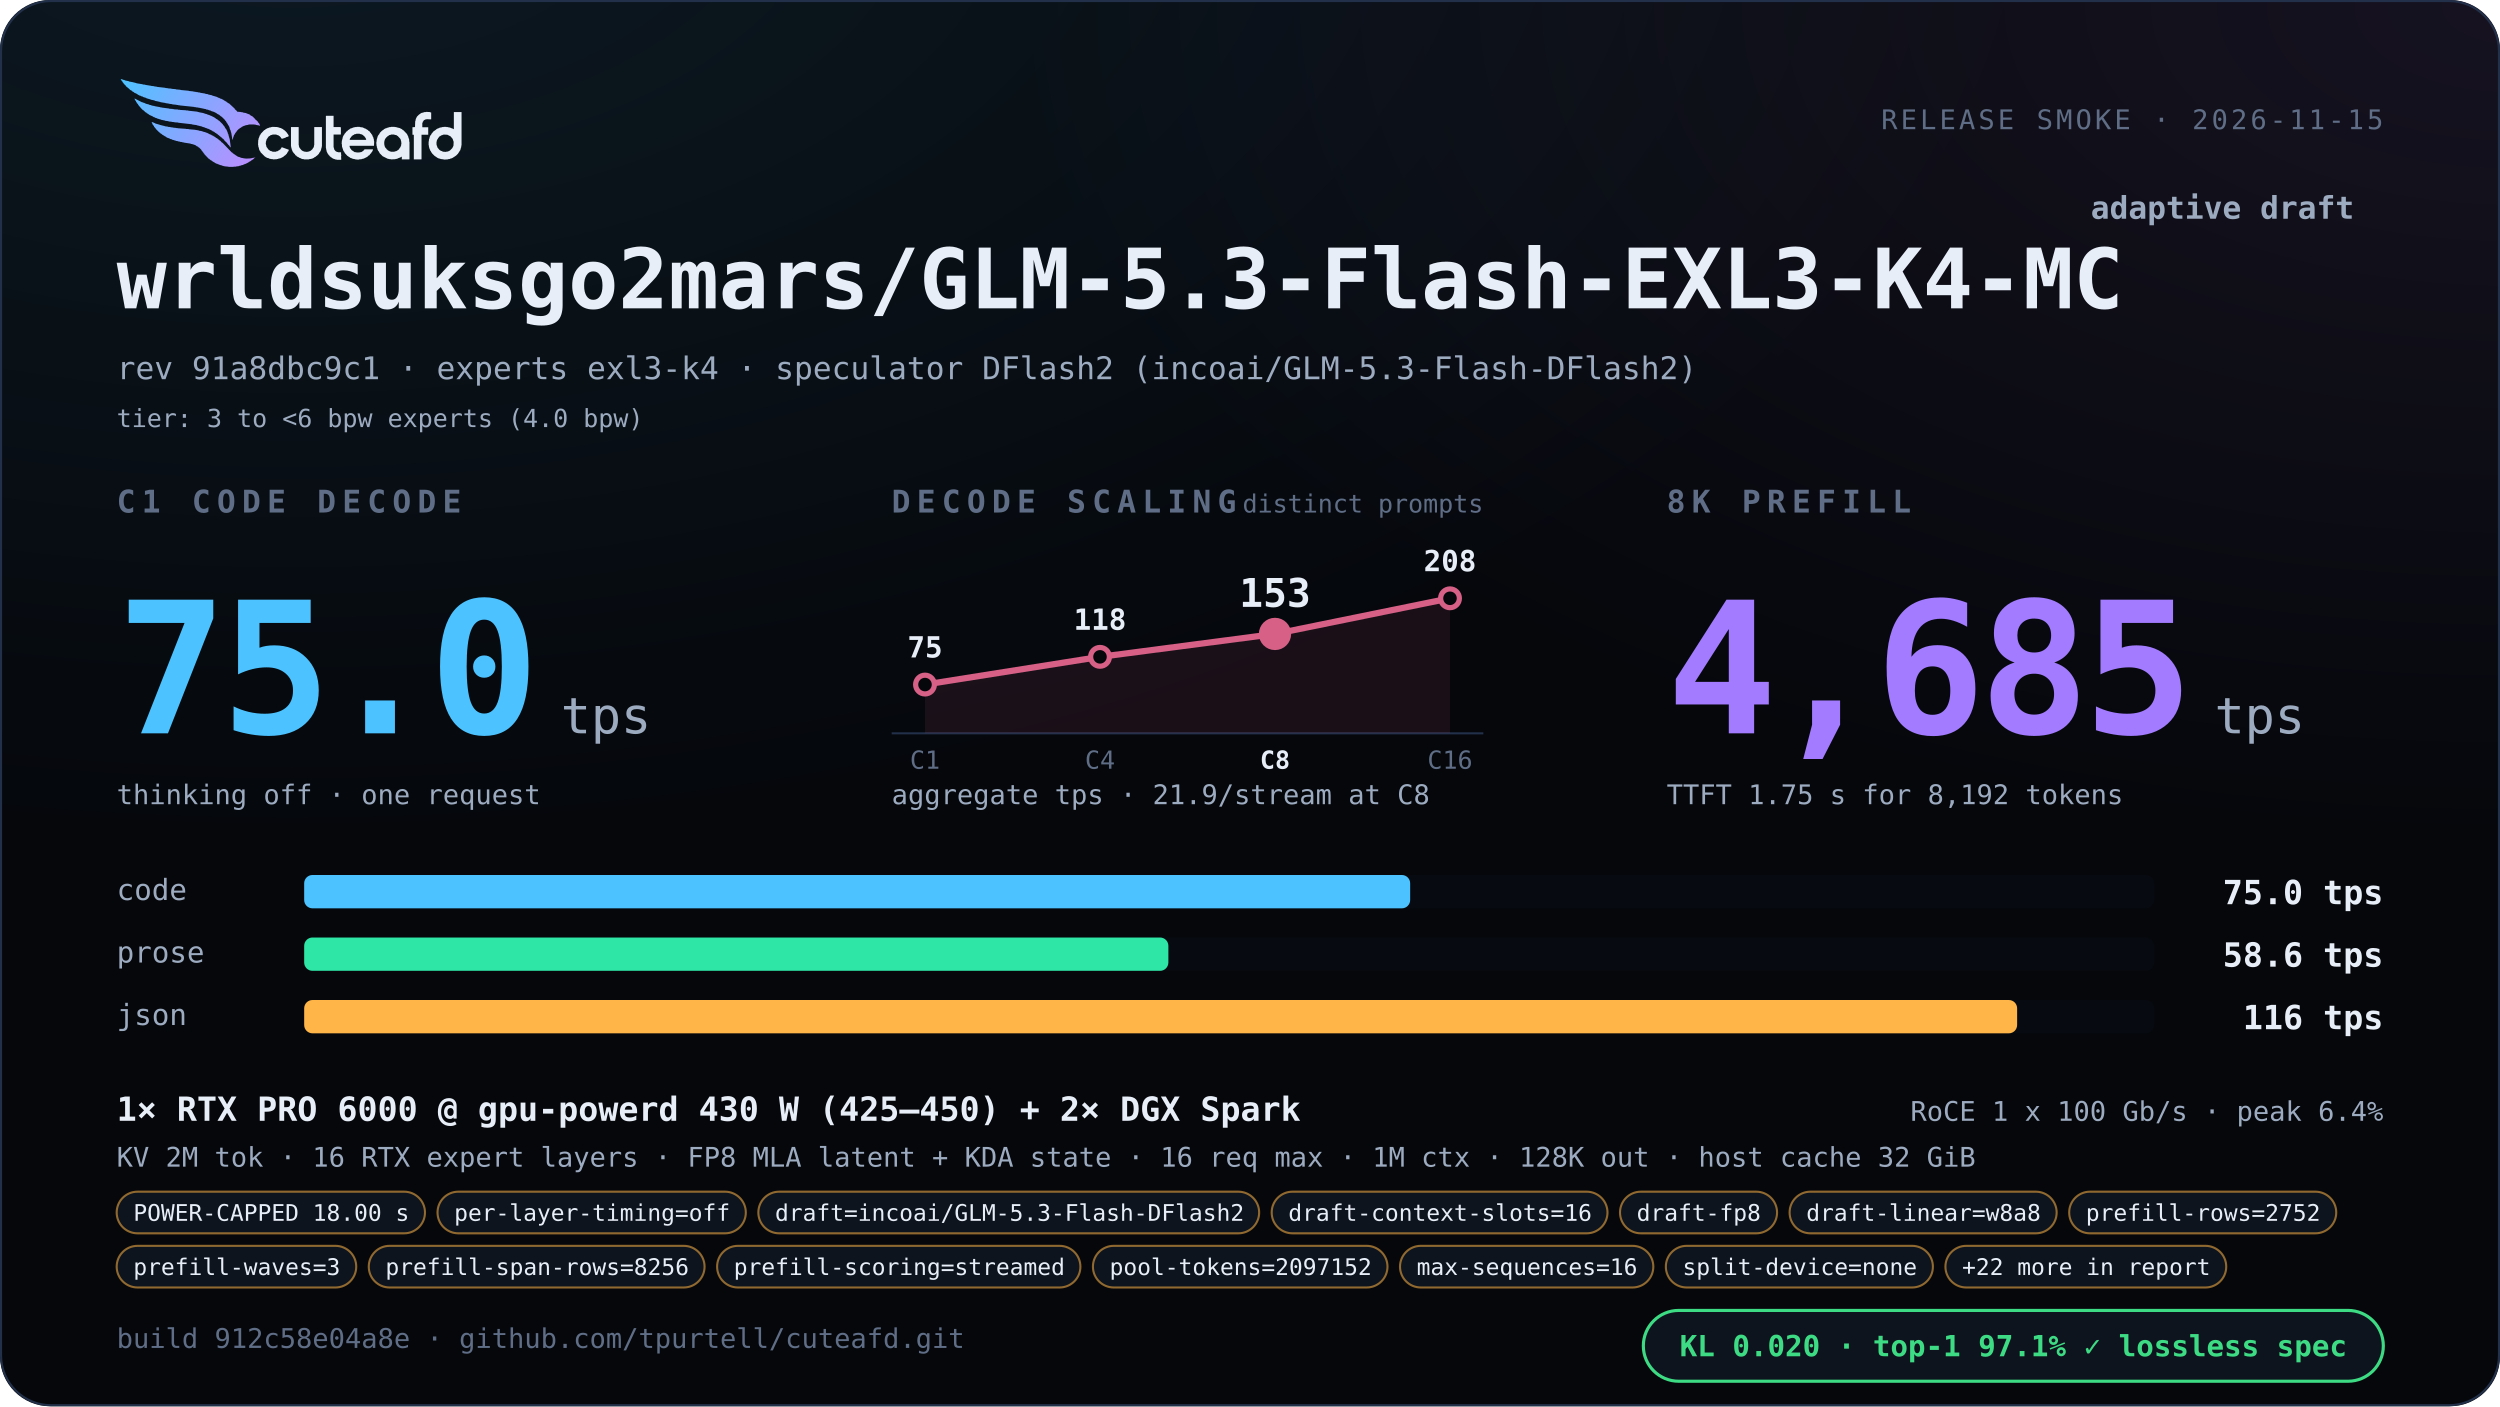
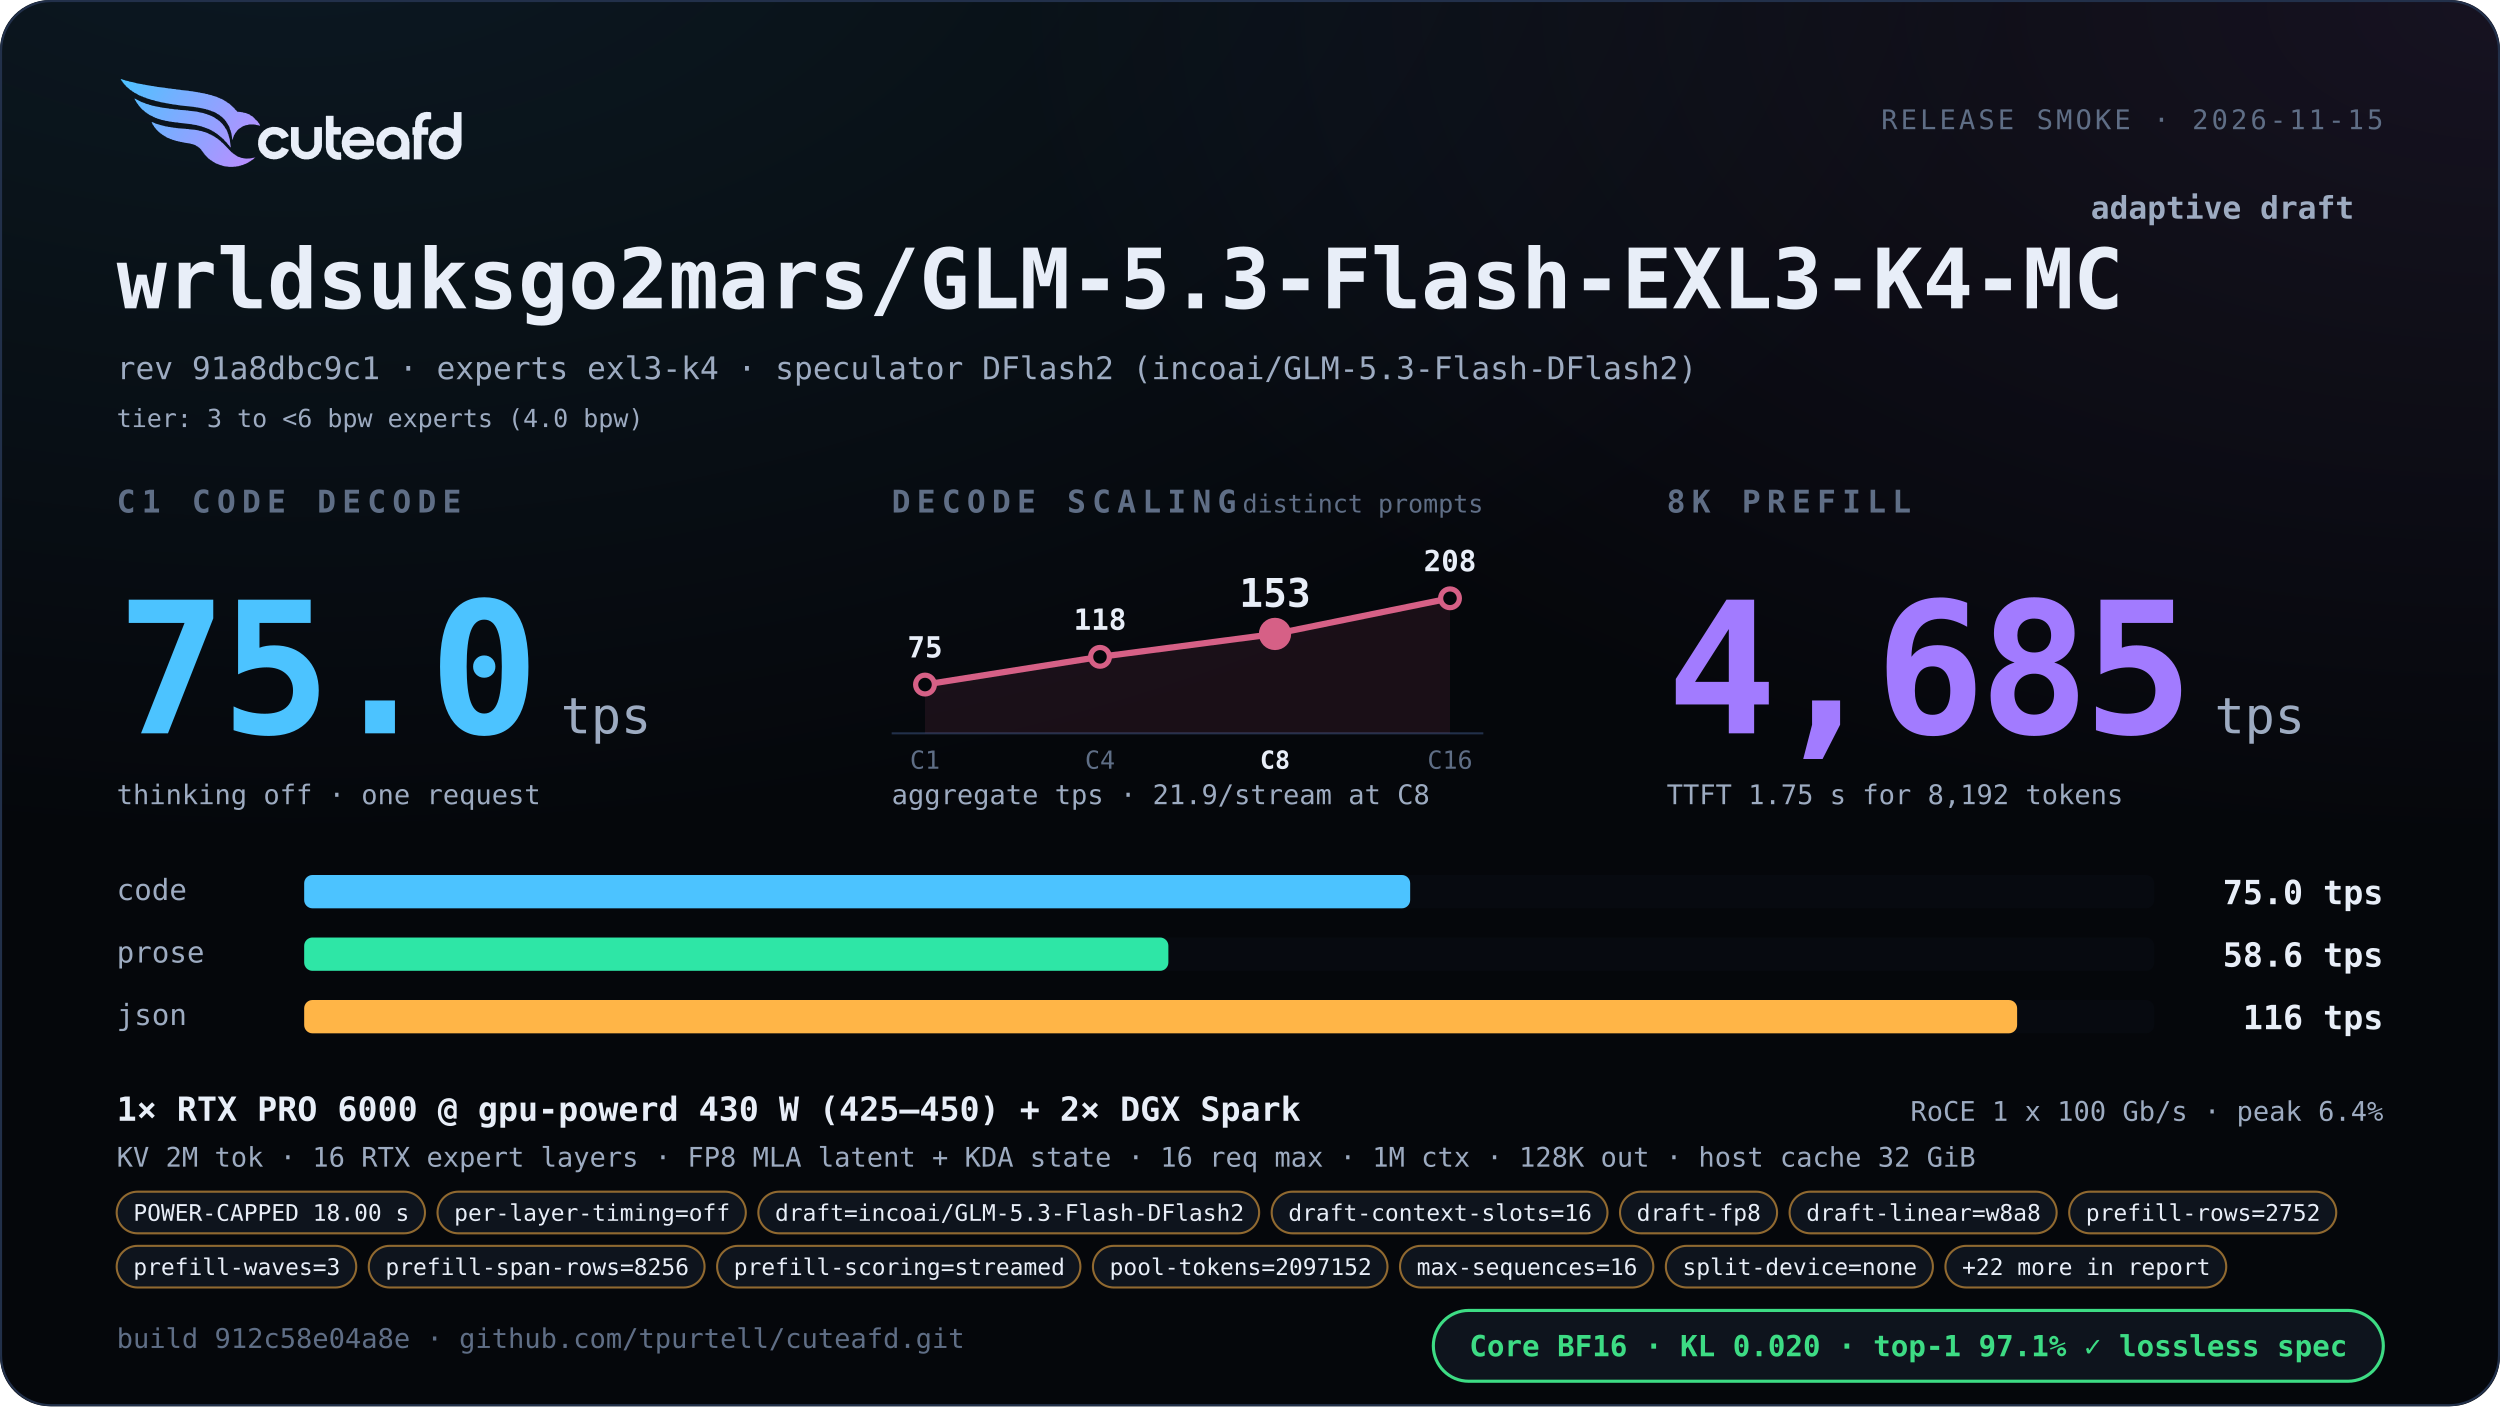
<svg xmlns="http://www.w3.org/2000/svg" width="1200" height="675" viewBox="0 0 1200 675">
  <defs>
    <linearGradient id="accent" x1="0" y1="0" x2="1" y2="0">
      <stop offset="0" stop-color="#4cc3ff" />
      <stop offset="1" stop-color="#c08bff" />
    </linearGradient>
    <pattern id="hazard" width="16" height="16" patternUnits="userSpaceOnUse" patternTransform="rotate(45)">
      <rect width="16" height="16" fill="#120405" />
      <rect width="8" height="16" fill="#ffb547" />
    </pattern>
    <radialGradient id="glow-a" cx="0.12" cy="-0.1" r="0.7">
      <stop offset="0" stop-color="#4cc3ff" stop-opacity="0.10" />
      <stop offset="1" stop-color="#4cc3ff" stop-opacity="0" />
    </radialGradient>
    <radialGradient id="glow-b" cx="1" cy="0" r="0.6">
      <stop offset="0" stop-color="#c08bff" stop-opacity="0.09" />
      <stop offset="1" stop-color="#c08bff" stop-opacity="0" />
    </radialGradient>
  </defs>
  <rect x="0" y="0" width="1200" height="675" rx="24" fill="#05070b" />
  <rect x="0" y="0" width="1200" height="675" rx="24" fill="url(#glow-a)" />
  <rect x="0" y="0" width="1200" height="675" rx="24" fill="url(#glow-b)" />
  <rect x="0.5" y="0.5" width="1199" height="674" rx="24" fill="none" stroke="#22304a" />
  <svg x="56" y="36" width="167.53" height="46" viewBox="81 149 1770 486" preserveAspectRatio="xMinYMid meet">
    <defs>
      <linearGradient id="cuteafd-swift" x1="101" y1="169" x2="808" y2="615" gradientUnits="userSpaceOnUse">
        <stop offset="0" stop-color="#4cc3ff" />
        <stop offset="1" stop-color="#c08bff" />
      </linearGradient>
    </defs>
    <path fill="url(#cuteafd-swift)" fill-rule="evenodd" d="M101 169L115 173 115 174 119 174 125 177 141 180 144 182 166 186 166 187 170 187 170 188 174 188 174 189 178 189 182 191 213 196 213 197 225 198 225 199 230 199 230 200 236 200 236 201 242 201 242 202 248 202 248 203 254 203 254 204 272 206 272 207 278 207 278 208 284 208 284 209 328 214 328 215 334 215 334 216 342 216 342 217 359 218 359 219 382 221 382 222 405 224 405 225 447 229 447 230 468 232 468 233 474 233 474 234 480 234 480 235 486 235 486 236 493 236 493 237 504 238 504 239 529 243 533 245 543 246 546 248 565 252 565 253 589 260 591 262 594 262 598 265 601 265 607 269 610 269 624 276 625 278 631 280 632 282 636 283 641 288 643 288 644 290 652 294 680 320 680 322 690 331 692 335 714 337 714 338 720 338 724 340 737 342 737 343 740 343 742 345 745 345 747 347 750 347 756 350 760 354 770 359 784 373 784 375 788 377 798 387 798 389 803 394 808 404 808 407 804 405 787 402 787 401 780 401 780 400 753 400 753 401 747 401 747 402 734 404 734 405 731 405 729 407 726 407 714 413 713 415 705 419 703 422 701 422 691 432 691 434 687 437 687 439 684 441 684 443 682 444 680 450 678 451 675 457 675 460 673 462 670 475 668 478 662 441 661 441 659 431 655 423 653 414 648 404 646 403 644 397 642 396 641 392 639 391 635 383 631 380 631 378 613 360 611 360 601 351 589 345 588 343 574 336 561 332 559 330 556 330 556 329 553 329 553 328 550 328 544 325 536 324 533 322 521 320 521 319 516 319 516 318 511 318 511 317 506 317 506 316 501 316 501 315 495 315 495 314 482 313 482 312 475 312 475 311 399 303 399 302 392 302 392 301 385 301 385 300 363 298 363 297 347 295 347 294 340 294 340 293 329 292 329 291 304 287 300 285 295 285 295 284 275 280 273 278 253 274 253 273 232 267 230 265 216 261 212 258 206 257 202 254 199 254 187 248 186 246 169 238 168 236 160 232 158 229 150 225 141 216 139 216 133 209 131 209 128 206 128 204 120 197 120 195 115 191 115 189 112 187 110 182 107 180 107 178 105 177ZM172 268L209 287 212 287 214 289 220 290 230 295 243 298 249 301 253 301 256 303 260 303 263 305 273 306 273 307 301 312 301 313 308 313 308 314 347 319 347 320 365 321 365 322 372 322 372 323 392 324 392 325 401 325 401 326 433 328 433 329 444 329 444 330 490 335 494 337 499 337 499 338 521 342 524 344 528 344 528 345 540 348 542 350 551 352 555 355 558 355 578 365 579 367 581 367 582 369 584 369 585 371 593 375 595 378 597 378 599 381 601 381 620 400 620 402 624 405 624 407 627 409 632 419 636 423 642 435 642 438 644 440 645 446 647 448 650 461 651 461 651 465 652 465 652 469 654 472 660 517 652 509 652 507 645 501 645 499 641 496 641 494 627 481 627 479 619 471 617 471 611 464 609 464 605 459 603 459 599 454 597 454 590 447 588 447 587 445 585 445 584 443 582 443 575 437 567 434 566 432 546 422 538 420 536 418 530 417 528 415 525 415 525 414 522 414 522 413 519 413 519 412 516 412 510 409 506 409 506 408 502 408 502 407 498 407 498 406 494 406 494 405 490 405 486 403 464 400 464 399 393 391 393 390 374 389 374 388 360 387 360 386 347 385 347 384 342 384 342 383 326 381 326 380 306 376 303 374 299 374 299 373 287 370 285 368 282 368 282 367 279 367 272 363 267 362 266 360 246 351 245 349 243 349 242 347 234 343 232 340 227 338 217 328 215 328 201 314 201 312 194 306 194 304 191 302 189 297 183 291 182 287 180 286 178 280 176 279 172 271ZM258 387L268 390 270 392 273 392 277 395 295 400 295 401 299 401 302 403 306 403 306 404 310 404 310 405 314 405 314 406 318 406 318 407 322 407 326 409 341 411 341 412 354 413 354 414 366 415 366 416 374 416 374 417 382 417 382 418 390 418 390 419 433 422 433 423 446 423 446 424 481 427 481 428 487 428 487 429 493 429 493 430 497 430 501 432 511 433 514 435 518 435 521 437 531 439 533 441 539 442 554 450 561 452 562 454 572 458 573 460 580 463 581 465 583 465 584 467 592 471 594 474 596 474 599 478 601 478 604 482 606 482 615 492 617 492 665 542 667 542 671 547 673 547 675 550 677 550 678 552 680 552 687 558 691 559 692 561 698 564 704 565 706 567 712 568 712 569 725 571 725 572 734 572 734 573 761 572 761 571 767 571 767 570 780 568 783 566 784 568 782 568 773 577 771 577 769 580 767 580 760 586 756 587 755 589 751 590 750 592 734 600 731 600 727 603 724 603 722 605 712 607 712 608 702 610 702 611 686 613 686 614 674 614 674 615 648 615 648 614 627 612 627 611 623 611 623 610 619 610 616 608 603 605 601 603 598 603 596 601 593 601 591 599 588 599 578 594 577 592 571 590 570 588 568 588 567 586 565 586 564 584 556 580 554 577 552 577 550 574 548 574 526 551 526 549 522 546 522 544 517 539 517 537 513 534 510 528 499 517 497 517 494 513 485 509 484 507 476 503 473 503 471 501 467 501 467 500 456 498 456 497 423 492 423 491 418 491 418 490 412 490 412 489 402 488 402 487 393 486 393 485 381 483 378 481 374 481 374 480 362 477 360 475 354 474 345 469 342 469 332 464 331 462 325 460 324 458 320 457 319 455 311 451 309 448 304 446 300 441 298 441 279 422 279 420 274 416 274 414 271 412 270 408 264 401Z" />
    <path fill="#e8eef8" fill-rule="evenodd" d="M1650 336L1670 337 1670 338 1676 339 1676 373 1675 374 1652 373 1652 374 1648 374 1640 378 1637 381 1637 383 1634 385 1632 392 1631 392 1631 413 1632 414 1661 414 1661 452 1627 452 1627 576 1626 577 1588 577 1588 454 1587 452 1581 452 1581 414 1594 413 1595 383 1596 383 1598 372 1604 360 1616 348 1618 348 1622 344 1628 341 1634 340 1634 339 1638 339 1642 337 1650 337ZM1791 337L1830 337 1830 506 1829 506 1828 517 1827 517 1824 529 1822 533 1820 534 1819 538 1817 539 1817 541 1815 542 1815 544 1813 545 1813 547 1801 559 1799 559 1798 561 1796 561 1794 564 1790 565 1789 567 1779 572 1776 572 1770 575 1761 576 1761 577 1740 578 1740 577 1723 575 1723 574 1714 572 1704 567 1703 565 1698 563 1696 560 1694 560 1680 546 1680 544 1677 542 1674 535 1672 534 1670 527 1668 525 1666 516 1665 516 1664 505 1663 505 1663 486 1664 486 1665 474 1666 474 1669 462 1673 454 1675 453 1679 445 1683 442 1683 440 1690 433 1692 433 1695 429 1697 429 1704 423 1712 419 1715 419 1719 416 1731 414 1731 413 1739 413 1739 412 1753 412 1753 413 1761 413 1761 414 1770 415 1770 416 1776 417 1778 419 1781 419 1791 424ZM1143 356L1181 356 1181 413 1217 413 1217 416 1218 416 1218 450 1217 451 1181 451 1181 515 1182 515 1182 520 1183 520 1185 528 1192 536 1194 536 1197 539 1204 540 1204 541 1219 541 1219 553 1220 553 1220 561 1219 561 1220 578 1219 579 1197 579 1197 578 1188 577 1186 575 1183 575 1173 570 1172 568 1167 566 1164 562 1162 562 1161 559 1156 555 1156 553 1153 551 1146 537 1144 526 1143 526 1143 519 1142 519 1142 357ZM870 412L897 413 897 414 901 414 901 415 905 415 907 417 913 418 925 424 930 429 932 429 944 441 944 443 947 445 947 447 949 448 954 458 954 460 951 460 947 463 941 464 937 467 934 467 934 468 918 473 917 470 914 468 914 466 906 458 904 458 903 456 899 454 896 454 890 451 871 451 871 452 862 454 856 459 854 459 849 464 849 466 846 468 844 473 842 474 839 485 838 485 838 492 837 492 837 498 838 498 838 504 839 504 840 511 843 517 845 518 845 520 848 522 848 524 854 530 856 530 857 532 863 535 866 535 872 538 889 538 889 537 898 535 901 532 905 531 907 528 909 528 913 524 913 522 915 521 918 515 954 528 953 533 951 537 949 538 948 542 946 543 944 548 934 558 932 558 926 564 912 571 899 574 899 575 894 575 894 576 874 577 874 576 861 575 861 574 857 574 849 570 846 570 836 565 835 563 833 563 811 541 810 537 808 536 804 528 801 515 800 515 800 511 799 511 799 504 798 504 799 478 800 478 801 470 805 462 805 459 807 455 809 454 810 450 812 449 812 447 829 429 834 427 836 424 848 418 851 418 853 416 864 414 864 413 870 413ZM1298 412L1314 412 1314 413 1329 415 1339 420 1342 420 1345 423 1352 426 1353 428 1355 428 1359 433 1361 433 1366 438 1366 440 1371 444 1371 446 1377 453 1379 460 1382 464 1384 473 1385 473 1386 485 1387 485 1386 508 1262 508 1262 512 1263 512 1263 515 1267 523 1270 525 1270 527 1275 532 1277 532 1278 534 1280 534 1281 536 1283 536 1284 538 1288 540 1297 541 1297 542 1313 542 1313 541 1321 540 1327 537 1328 535 1330 535 1337 528 1337 526 1381 526 1380 531 1376 539 1372 543 1372 545 1365 551 1365 553 1361 557 1359 557 1352 564 1334 573 1324 575 1324 576 1310 577 1310 578 1297 578 1297 577 1290 577 1290 576 1278 574 1278 573 1275 573 1273 571 1270 571 1264 568 1263 566 1259 565 1254 560 1252 560 1238 545 1238 543 1236 542 1235 538 1233 537 1229 529 1229 526 1227 524 1227 520 1224 514 1223 499 1222 499 1223 482 1224 482 1224 477 1225 477 1228 463 1233 453 1235 452 1236 448 1243 441 1243 439 1247 435 1249 435 1255 428 1257 428 1258 426 1260 426 1261 424 1263 424 1264 422 1270 419 1273 419 1281 415 1285 415 1289 413 1298 413ZM1472 412L1491 412 1491 413 1498 413 1498 414 1503 414 1503 415 1516 418 1528 424 1533 429 1535 429 1553 448 1560 462 1560 465 1561 465 1561 468 1564 474 1565 488 1566 488 1566 576 1565 577 1527 577 1527 564 1526 563 1518 568 1515 568 1514 570 1511 570 1503 574 1495 575 1495 576 1472 577 1472 576 1464 576 1464 575 1456 574 1430 561 1415 546 1410 536 1408 535 1404 527 1402 518 1401 518 1400 509 1399 509 1399 501 1398 501 1398 488 1399 488 1400 475 1401 475 1401 471 1402 471 1404 462 1408 454 1410 453 1410 451 1412 450 1416 442 1428 430 1430 430 1432 427 1434 427 1438 423 1446 419 1449 419 1451 417 1457 416 1457 415 1461 415 1465 413 1472 413ZM965 413L1004 413 1004 504 1005 504 1005 510 1006 510 1006 513 1009 519 1019 531 1021 531 1022 533 1028 536 1031 536 1034 538 1041 538 1041 539 1053 538 1053 537 1056 537 1056 536 1059 536 1065 533 1075 524 1076 520 1078 519 1081 513 1082 505 1083 505 1083 413 1122 413 1122 511 1121 511 1121 517 1120 517 1117 530 1112 540 1110 541 1106 549 1096 559 1094 559 1091 563 1084 566 1083 568 1073 573 1070 573 1070 574 1056 576 1056 577 1031 577 1031 576 1021 575 1011 570 1008 570 1007 568 995 562 991 557 989 557 986 554 986 552 977 543 977 541 975 540 971 532 971 529 969 527 967 517 966 517 966 511 965 511ZM1263 478L1346 478 1346 474 1342 466 1340 465 1340 463 1329 453 1323 450 1314 448 1314 447 1296 447 1296 448 1286 450 1283 453 1279 454 1277 457 1275 457 1272 460 1272 462 1269 464 1269 466 1266 468 1263 474ZM1524 499L1525 499 1524 485 1523 485 1523 481 1522 481 1522 478 1519 472 1506 458 1504 458 1503 456 1499 454 1489 452 1489 451 1472 451 1472 452 1463 454 1457 459 1455 459 1452 463 1449 464 1449 466 1444 471 1440 479 1439 486 1438 486 1438 502 1439 502 1439 507 1440 507 1440 510 1444 518 1450 524 1450 526 1454 528 1456 531 1468 537 1472 537 1472 538 1489 538 1489 537 1493 537 1493 536 1496 536 1496 535 1499 535 1505 532 1507 529 1509 529 1513 525 1513 523 1517 520 1517 518 1521 514 1521 511 1524 505ZM1703 503L1704 503 1704 507 1705 507 1708 517 1719 530 1721 530 1725 534 1728 534 1736 538 1752 539 1752 538 1761 537 1771 532 1783 520 1789 508 1790 487 1789 487 1789 483 1788 483 1785 473 1774 460 1758 452 1739 451 1739 452 1735 452 1735 453 1725 456 1724 458 1719 460 1714 465 1714 467 1711 469 1711 471 1707 475 1707 478 1705 480 1704 487 1703 487Z" />
  </svg>
  <text x="1144" y="62" font-family="ui-monospace, 'SF Mono', 'JetBrains Mono', 'Cascadia Mono', Menlo, Consolas, 'DejaVu Sans Mono', monospace" font-size="13" fill="#5f6e86" text-anchor="end" letter-spacing="1.5">RELEASE SMOKE · 2026-11-15</text>
  <text x="1130" y="105" font-family="ui-monospace, 'SF Mono', 'JetBrains Mono', 'Cascadia Mono', Menlo, Consolas, 'DejaVu Sans Mono', monospace" font-size="15" fill="#9dabc1" font-weight="600" text-anchor="end">adaptive draft</text>
  <text x="56" y="148" font-family="ui-monospace, 'SF Mono', 'JetBrains Mono', 'Cascadia Mono', Menlo, Consolas, 'DejaVu Sans Mono', monospace" font-size="40" fill="#e8eef8" font-weight="700">wrldsuksgo2mars/GLM-5.3-Flash-EXL3-K4-MC</text>
  <text x="56" y="182" font-family="ui-monospace, 'SF Mono', 'JetBrains Mono', 'Cascadia Mono', Menlo, Consolas, 'DejaVu Sans Mono', monospace" font-size="15" fill="#9dabc1">rev 91a8dbc9c1 · experts exl3-k4 · speculator DFlash2 (incoai/GLM-5.3-Flash-DFlash2)</text>
  <text x="56" y="246" font-family="ui-monospace, 'SF Mono', 'JetBrains Mono', 'Cascadia Mono', Menlo, Consolas, 'DejaVu Sans Mono', monospace" font-size="15" fill="#5f6e86" font-weight="600" letter-spacing="3">C1 CODE DECODE</text>
  <text x="56" y="352" font-family="ui-monospace, 'SF Mono', 'JetBrains Mono', 'Cascadia Mono', Menlo, Consolas, 'DejaVu Sans Mono', monospace" font-size="88" fill="#4cc3ff" font-weight="700" letter-spacing="-3">75.0</text>
  <text x="269.2" y="352" font-family="ui-monospace, 'SF Mono', 'JetBrains Mono', 'Cascadia Mono', Menlo, Consolas, 'DejaVu Sans Mono', monospace" font-size="24" fill="#9dabc1">tps</text>
  <text x="56" y="386" font-family="ui-monospace, 'SF Mono', 'JetBrains Mono', 'Cascadia Mono', Menlo, Consolas, 'DejaVu Sans Mono', monospace" font-size="13" fill="#9dabc1">thinking off · one request</text>
  <text x="428" y="246" font-family="ui-monospace, 'SF Mono', 'JetBrains Mono', 'Cascadia Mono', Menlo, Consolas, 'DejaVu Sans Mono', monospace" font-size="15" fill="#5f6e86" font-weight="600" letter-spacing="3">DECODE SCALING</text>
  <text x="712" y="246" font-family="ui-monospace, 'SF Mono', 'JetBrains Mono', 'Cascadia Mono', Menlo, Consolas, 'DejaVu Sans Mono', monospace" font-size="12" fill="#5f6e86" text-anchor="end">distinct prompts</text>
  <line x1="428" y1="352" x2="712" y2="352" stroke="#22304a" stroke-width="1" />
  <text x="444" y="369" font-family="ui-monospace, 'SF Mono', 'JetBrains Mono', 'Cascadia Mono', Menlo, Consolas, 'DejaVu Sans Mono', monospace" font-size="12" fill="#5f6e86" text-anchor="middle">C1</text>
  <text x="528" y="369" font-family="ui-monospace, 'SF Mono', 'JetBrains Mono', 'Cascadia Mono', Menlo, Consolas, 'DejaVu Sans Mono', monospace" font-size="12" fill="#5f6e86" text-anchor="middle">C4</text>
  <text x="612" y="369" font-family="ui-monospace, 'SF Mono', 'JetBrains Mono', 'Cascadia Mono', Menlo, Consolas, 'DejaVu Sans Mono', monospace" font-size="12" fill="#e8eef8" font-weight="700" text-anchor="middle">C8</text>
  <text x="696" y="369" font-family="ui-monospace, 'SF Mono', 'JetBrains Mono', 'Cascadia Mono', Menlo, Consolas, 'DejaVu Sans Mono', monospace" font-size="12" fill="#5f6e86" text-anchor="middle">C16</text>
  <path d="M444,328.591 L528,315.285 L612,304.288 L696,287.185 L696,352 L444,352 Z" fill="#d66086" fill-opacity="0.10" />
  <path d="M444,328.591 L528,315.285 L612,304.288 L696,287.185" fill="none" stroke="#d66086" stroke-width="3" stroke-linejoin="round" stroke-linecap="round" />
  <g aria-label="C1: 75.0 aggregate tps, 75.0 median tps per request">
    <circle cx="444" cy="328.591" r="4.5" fill="#05070b" stroke="#d66086" stroke-width="2.5" />
    <text x="444" y="315.59" font-family="ui-monospace, 'SF Mono', 'JetBrains Mono', 'Cascadia Mono', Menlo, Consolas, 'DejaVu Sans Mono', monospace" font-size="14" fill="#e8eef8" font-weight="700" text-anchor="middle">75</text>
  </g>
  <g aria-label="C4: 118 aggregate tps, 33.9 median tps per request">
    <circle cx="528" cy="315.285" r="4.5" fill="#05070b" stroke="#d66086" stroke-width="2.5" />
    <text x="528" y="302.29" font-family="ui-monospace, 'SF Mono', 'JetBrains Mono', 'Cascadia Mono', Menlo, Consolas, 'DejaVu Sans Mono', monospace" font-size="14" fill="#e8eef8" font-weight="700" text-anchor="middle">118</text>
  </g>
  <g aria-label="C8: 153 aggregate tps, 21.9 median tps per request">
    <circle cx="612" cy="304.288" r="6.5" fill="#d66086" stroke="#d66086" stroke-width="2.5" />
    <text x="612" y="291.29" font-family="ui-monospace, 'SF Mono', 'JetBrains Mono', 'Cascadia Mono', Menlo, Consolas, 'DejaVu Sans Mono', monospace" font-size="19" fill="#e8eef8" font-weight="700" text-anchor="middle">153</text>
  </g>
  <g aria-label="C16: 208 aggregate tps, 14.4 median tps per request">
    <circle cx="696" cy="287.185" r="4.5" fill="#05070b" stroke="#d66086" stroke-width="2.5" />
    <text x="696" y="274.19" font-family="ui-monospace, 'SF Mono', 'JetBrains Mono', 'Cascadia Mono', Menlo, Consolas, 'DejaVu Sans Mono', monospace" font-size="14" fill="#e8eef8" font-weight="700" text-anchor="middle">208</text>
  </g>
  <text x="428" y="386" font-family="ui-monospace, 'SF Mono', 'JetBrains Mono', 'Cascadia Mono', Menlo, Consolas, 'DejaVu Sans Mono', monospace" font-size="13" fill="#9dabc1">aggregate tps · 21.9/stream at C8</text>
  <text x="800" y="246" font-family="ui-monospace, 'SF Mono', 'JetBrains Mono', 'Cascadia Mono', Menlo, Consolas, 'DejaVu Sans Mono', monospace" font-size="15" fill="#5f6e86" font-weight="600" letter-spacing="3">8K PREFILL</text>
  <text x="800" y="352" font-family="ui-monospace, 'SF Mono', 'JetBrains Mono', 'Cascadia Mono', Menlo, Consolas, 'DejaVu Sans Mono', monospace" font-size="88" fill="#a27bff" font-weight="700" letter-spacing="-3">4,685</text>
  <text x="1063" y="352" font-family="ui-monospace, 'SF Mono', 'JetBrains Mono', 'Cascadia Mono', Menlo, Consolas, 'DejaVu Sans Mono', monospace" font-size="24" fill="#9dabc1">tps</text>
  <text x="800" y="386" font-family="ui-monospace, 'SF Mono', 'JetBrains Mono', 'Cascadia Mono', Menlo, Consolas, 'DejaVu Sans Mono', monospace" font-size="13" fill="#9dabc1">TTFT 1.75 s for 8,192 tokens</text>
  <text x="56" y="432" font-family="ui-monospace, 'SF Mono', 'JetBrains Mono', 'Cascadia Mono', Menlo, Consolas, 'DejaVu Sans Mono', monospace" font-size="14" fill="#9dabc1">code</text>
  <rect x="146" y="420" width="888" height="16" rx="4" fill="#070a10" />
  <rect x="146" y="420" width="530.88" height="16" rx="4" fill="#4cc3ff" opacity="1" />
  <text x="1144" y="434" font-family="ui-monospace, 'SF Mono', 'JetBrains Mono', 'Cascadia Mono', Menlo, Consolas, 'DejaVu Sans Mono', monospace" font-size="16" fill="#e8eef8" font-weight="700" text-anchor="end">75.0 tps</text>
  <text x="56" y="462" font-family="ui-monospace, 'SF Mono', 'JetBrains Mono', 'Cascadia Mono', Menlo, Consolas, 'DejaVu Sans Mono', monospace" font-size="14" fill="#9dabc1">prose</text>
  <rect x="146" y="450" width="888" height="16" rx="4" fill="#070a10" />
  <rect x="146" y="450" width="414.82" height="16" rx="4" fill="#2ee6a6" opacity="1" />
  <text x="1144" y="464" font-family="ui-monospace, 'SF Mono', 'JetBrains Mono', 'Cascadia Mono', Menlo, Consolas, 'DejaVu Sans Mono', monospace" font-size="16" fill="#e8eef8" font-weight="700" text-anchor="end">58.6 tps</text>
  <text x="56" y="492" font-family="ui-monospace, 'SF Mono', 'JetBrains Mono', 'Cascadia Mono', Menlo, Consolas, 'DejaVu Sans Mono', monospace" font-size="14" fill="#9dabc1">json</text>
  <rect x="146" y="480" width="888" height="16" rx="4" fill="#070a10" />
  <rect x="146" y="480" width="822.22" height="16" rx="4" fill="#ffb547" opacity="1" />
  <text x="1144" y="494" font-family="ui-monospace, 'SF Mono', 'JetBrains Mono', 'Cascadia Mono', Menlo, Consolas, 'DejaVu Sans Mono', monospace" font-size="16" fill="#e8eef8" font-weight="700" text-anchor="end">116 tps</text>
  <text x="56" y="538" font-family="ui-monospace, 'SF Mono', 'JetBrains Mono', 'Cascadia Mono', Menlo, Consolas, 'DejaVu Sans Mono', monospace" font-size="16" fill="#e8eef8" font-weight="600">1× RTX PRO 6000 @ gpu-powerd 430 W (425–450) + 2× DGX Spark</text>
  <text x="1144" y="538" font-family="ui-monospace, 'SF Mono', 'JetBrains Mono', 'Cascadia Mono', Menlo, Consolas, 'DejaVu Sans Mono', monospace" font-size="13" fill="#9dabc1" text-anchor="end">RoCE 1 x 100 Gb/s · peak 6.4%</text>
  <text x="56" y="560" font-family="ui-monospace, 'SF Mono', 'JetBrains Mono', 'Cascadia Mono', Menlo, Consolas, 'DejaVu Sans Mono', monospace" font-size="13" fill="#9dabc1">KV 2M tok · 16 RTX expert layers · FP8 MLA latent + KDA state · 16 req max · 1M ctx · 128K out · host cache 32 GiB</text>
  <rect x="56" y="572" width="148" height="20" rx="10" fill="#0e141d" stroke="#ffb547" stroke-opacity="0.55" />
  <text x="64" y="586" font-family="ui-monospace, 'SF Mono', 'JetBrains Mono', 'Cascadia Mono', Menlo, Consolas, 'DejaVu Sans Mono', monospace" font-size="11" fill="#e8eef8">POWER-CAPPED 18.00 s</text>
  <rect x="210" y="572" width="148" height="20" rx="10" fill="#0e141d" stroke="#ffb547" stroke-opacity="0.55" />
  <text x="218" y="586" font-family="ui-monospace, 'SF Mono', 'JetBrains Mono', 'Cascadia Mono', Menlo, Consolas, 'DejaVu Sans Mono', monospace" font-size="11" fill="#e8eef8">per-layer-timing=off</text>
  <rect x="364" y="572" width="240.4" height="20" rx="10" fill="#0e141d" stroke="#ffb547" stroke-opacity="0.55" />
  <text x="372" y="586" font-family="ui-monospace, 'SF Mono', 'JetBrains Mono', 'Cascadia Mono', Menlo, Consolas, 'DejaVu Sans Mono', monospace" font-size="11" fill="#e8eef8">draft=incoai/GLM-5.3-Flash-DFlash2</text>
  <rect x="610.4" y="572" width="161.2" height="20" rx="10" fill="#0e141d" stroke="#ffb547" stroke-opacity="0.55" />
  <text x="618.4" y="586" font-family="ui-monospace, 'SF Mono', 'JetBrains Mono', 'Cascadia Mono', Menlo, Consolas, 'DejaVu Sans Mono', monospace" font-size="11" fill="#e8eef8">draft-context-slots=16</text>
  <rect x="777.6" y="572" width="75.4" height="20" rx="10" fill="#0e141d" stroke="#ffb547" stroke-opacity="0.55" />
  <text x="785.6" y="586" font-family="ui-monospace, 'SF Mono', 'JetBrains Mono', 'Cascadia Mono', Menlo, Consolas, 'DejaVu Sans Mono', monospace" font-size="11" fill="#e8eef8">draft-fp8</text>
  <rect x="859" y="572" width="128.2" height="20" rx="10" fill="#0e141d" stroke="#ffb547" stroke-opacity="0.55" />
  <text x="867" y="586" font-family="ui-monospace, 'SF Mono', 'JetBrains Mono', 'Cascadia Mono', Menlo, Consolas, 'DejaVu Sans Mono', monospace" font-size="11" fill="#e8eef8">draft-linear=w8a8</text>
  <rect x="993.2" y="572" width="128.2" height="20" rx="10" fill="#0e141d" stroke="#ffb547" stroke-opacity="0.55" />
  <text x="1001.2" y="586" font-family="ui-monospace, 'SF Mono', 'JetBrains Mono', 'Cascadia Mono', Menlo, Consolas, 'DejaVu Sans Mono', monospace" font-size="11" fill="#e8eef8">prefill-rows=2752</text>
  <rect x="56" y="598" width="115" height="20" rx="10" fill="#0e141d" stroke="#ffb547" stroke-opacity="0.55" />
  <text x="64" y="612" font-family="ui-monospace, 'SF Mono', 'JetBrains Mono', 'Cascadia Mono', Menlo, Consolas, 'DejaVu Sans Mono', monospace" font-size="11" fill="#e8eef8">prefill-waves=3</text>
  <rect x="177" y="598" width="161.2" height="20" rx="10" fill="#0e141d" stroke="#ffb547" stroke-opacity="0.55" />
  <text x="185" y="612" font-family="ui-monospace, 'SF Mono', 'JetBrains Mono', 'Cascadia Mono', Menlo, Consolas, 'DejaVu Sans Mono', monospace" font-size="11" fill="#e8eef8">prefill-span-rows=8256</text>
  <rect x="344.2" y="598" width="174.4" height="20" rx="10" fill="#0e141d" stroke="#ffb547" stroke-opacity="0.55" />
  <text x="352.2" y="612" font-family="ui-monospace, 'SF Mono', 'JetBrains Mono', 'Cascadia Mono', Menlo, Consolas, 'DejaVu Sans Mono', monospace" font-size="11" fill="#e8eef8">prefill-scoring=streamed</text>
  <rect x="524.6" y="598" width="141.4" height="20" rx="10" fill="#0e141d" stroke="#ffb547" stroke-opacity="0.55" />
  <text x="532.6" y="612" font-family="ui-monospace, 'SF Mono', 'JetBrains Mono', 'Cascadia Mono', Menlo, Consolas, 'DejaVu Sans Mono', monospace" font-size="11" fill="#e8eef8">pool-tokens=2097152</text>
  <rect x="672" y="598" width="121.6" height="20" rx="10" fill="#0e141d" stroke="#ffb547" stroke-opacity="0.55" />
  <text x="680" y="612" font-family="ui-monospace, 'SF Mono', 'JetBrains Mono', 'Cascadia Mono', Menlo, Consolas, 'DejaVu Sans Mono', monospace" font-size="11" fill="#e8eef8">max-sequences=16</text>
  <rect x="799.6" y="598" width="128.2" height="20" rx="10" fill="#0e141d" stroke="#ffb547" stroke-opacity="0.55" />
  <text x="807.6" y="612" font-family="ui-monospace, 'SF Mono', 'JetBrains Mono', 'Cascadia Mono', Menlo, Consolas, 'DejaVu Sans Mono', monospace" font-size="11" fill="#e8eef8">split-device=none</text>
  <rect x="933.8" y="598" width="134.8" height="20" rx="10" fill="#0e141d" stroke="#ffb547" stroke-opacity="0.55" />
  <text x="941.8" y="612" font-family="ui-monospace, 'SF Mono', 'JetBrains Mono', 'Cascadia Mono', Menlo, Consolas, 'DejaVu Sans Mono', monospace" font-size="11" fill="#e8eef8">+22 more in report</text>
  <text x="56" y="205" font-family="ui-monospace, 'SF Mono', 'JetBrains Mono', 'Cascadia Mono', Menlo, Consolas, 'DejaVu Sans Mono', monospace" font-size="12" fill="#9dabc1">tier: 3 to &lt;6 bpw experts (4.0 bpw)</text>
  <text x="56" y="647" font-family="ui-monospace, 'SF Mono', 'JetBrains Mono', 'Cascadia Mono', Menlo, Consolas, 'DejaVu Sans Mono', monospace" font-size="13" fill="#5f6e86">build 912c58e04a8e · github.com/tpurtell/cuteafd.git</text>
-   <rect x="788.8" y="629" width="355.2" height="34" rx="17" fill="#0e141d" stroke="#3ddc84" stroke-width="1.5" />
-   <text x="966.4" y="651" font-family="ui-monospace, 'SF Mono', 'JetBrains Mono', 'Cascadia Mono', Menlo, Consolas, 'DejaVu Sans Mono', monospace" font-size="14" fill="#3ddc84" font-weight="600" text-anchor="middle">KL 0.020 · top-1 97.1% ✓ lossless spec</text>
+   <rect x="688" y="629" width="456" height="34" rx="17" fill="#0e141d" stroke="#3ddc84" stroke-width="1.5" />
+   <text x="916" y="651" font-family="ui-monospace, 'SF Mono', 'JetBrains Mono', 'Cascadia Mono', Menlo, Consolas, 'DejaVu Sans Mono', monospace" font-size="14" fill="#3ddc84" font-weight="600" text-anchor="middle">Core BF16 · KL 0.020 · top-1 97.1% ✓ lossless spec</text>
</svg>
